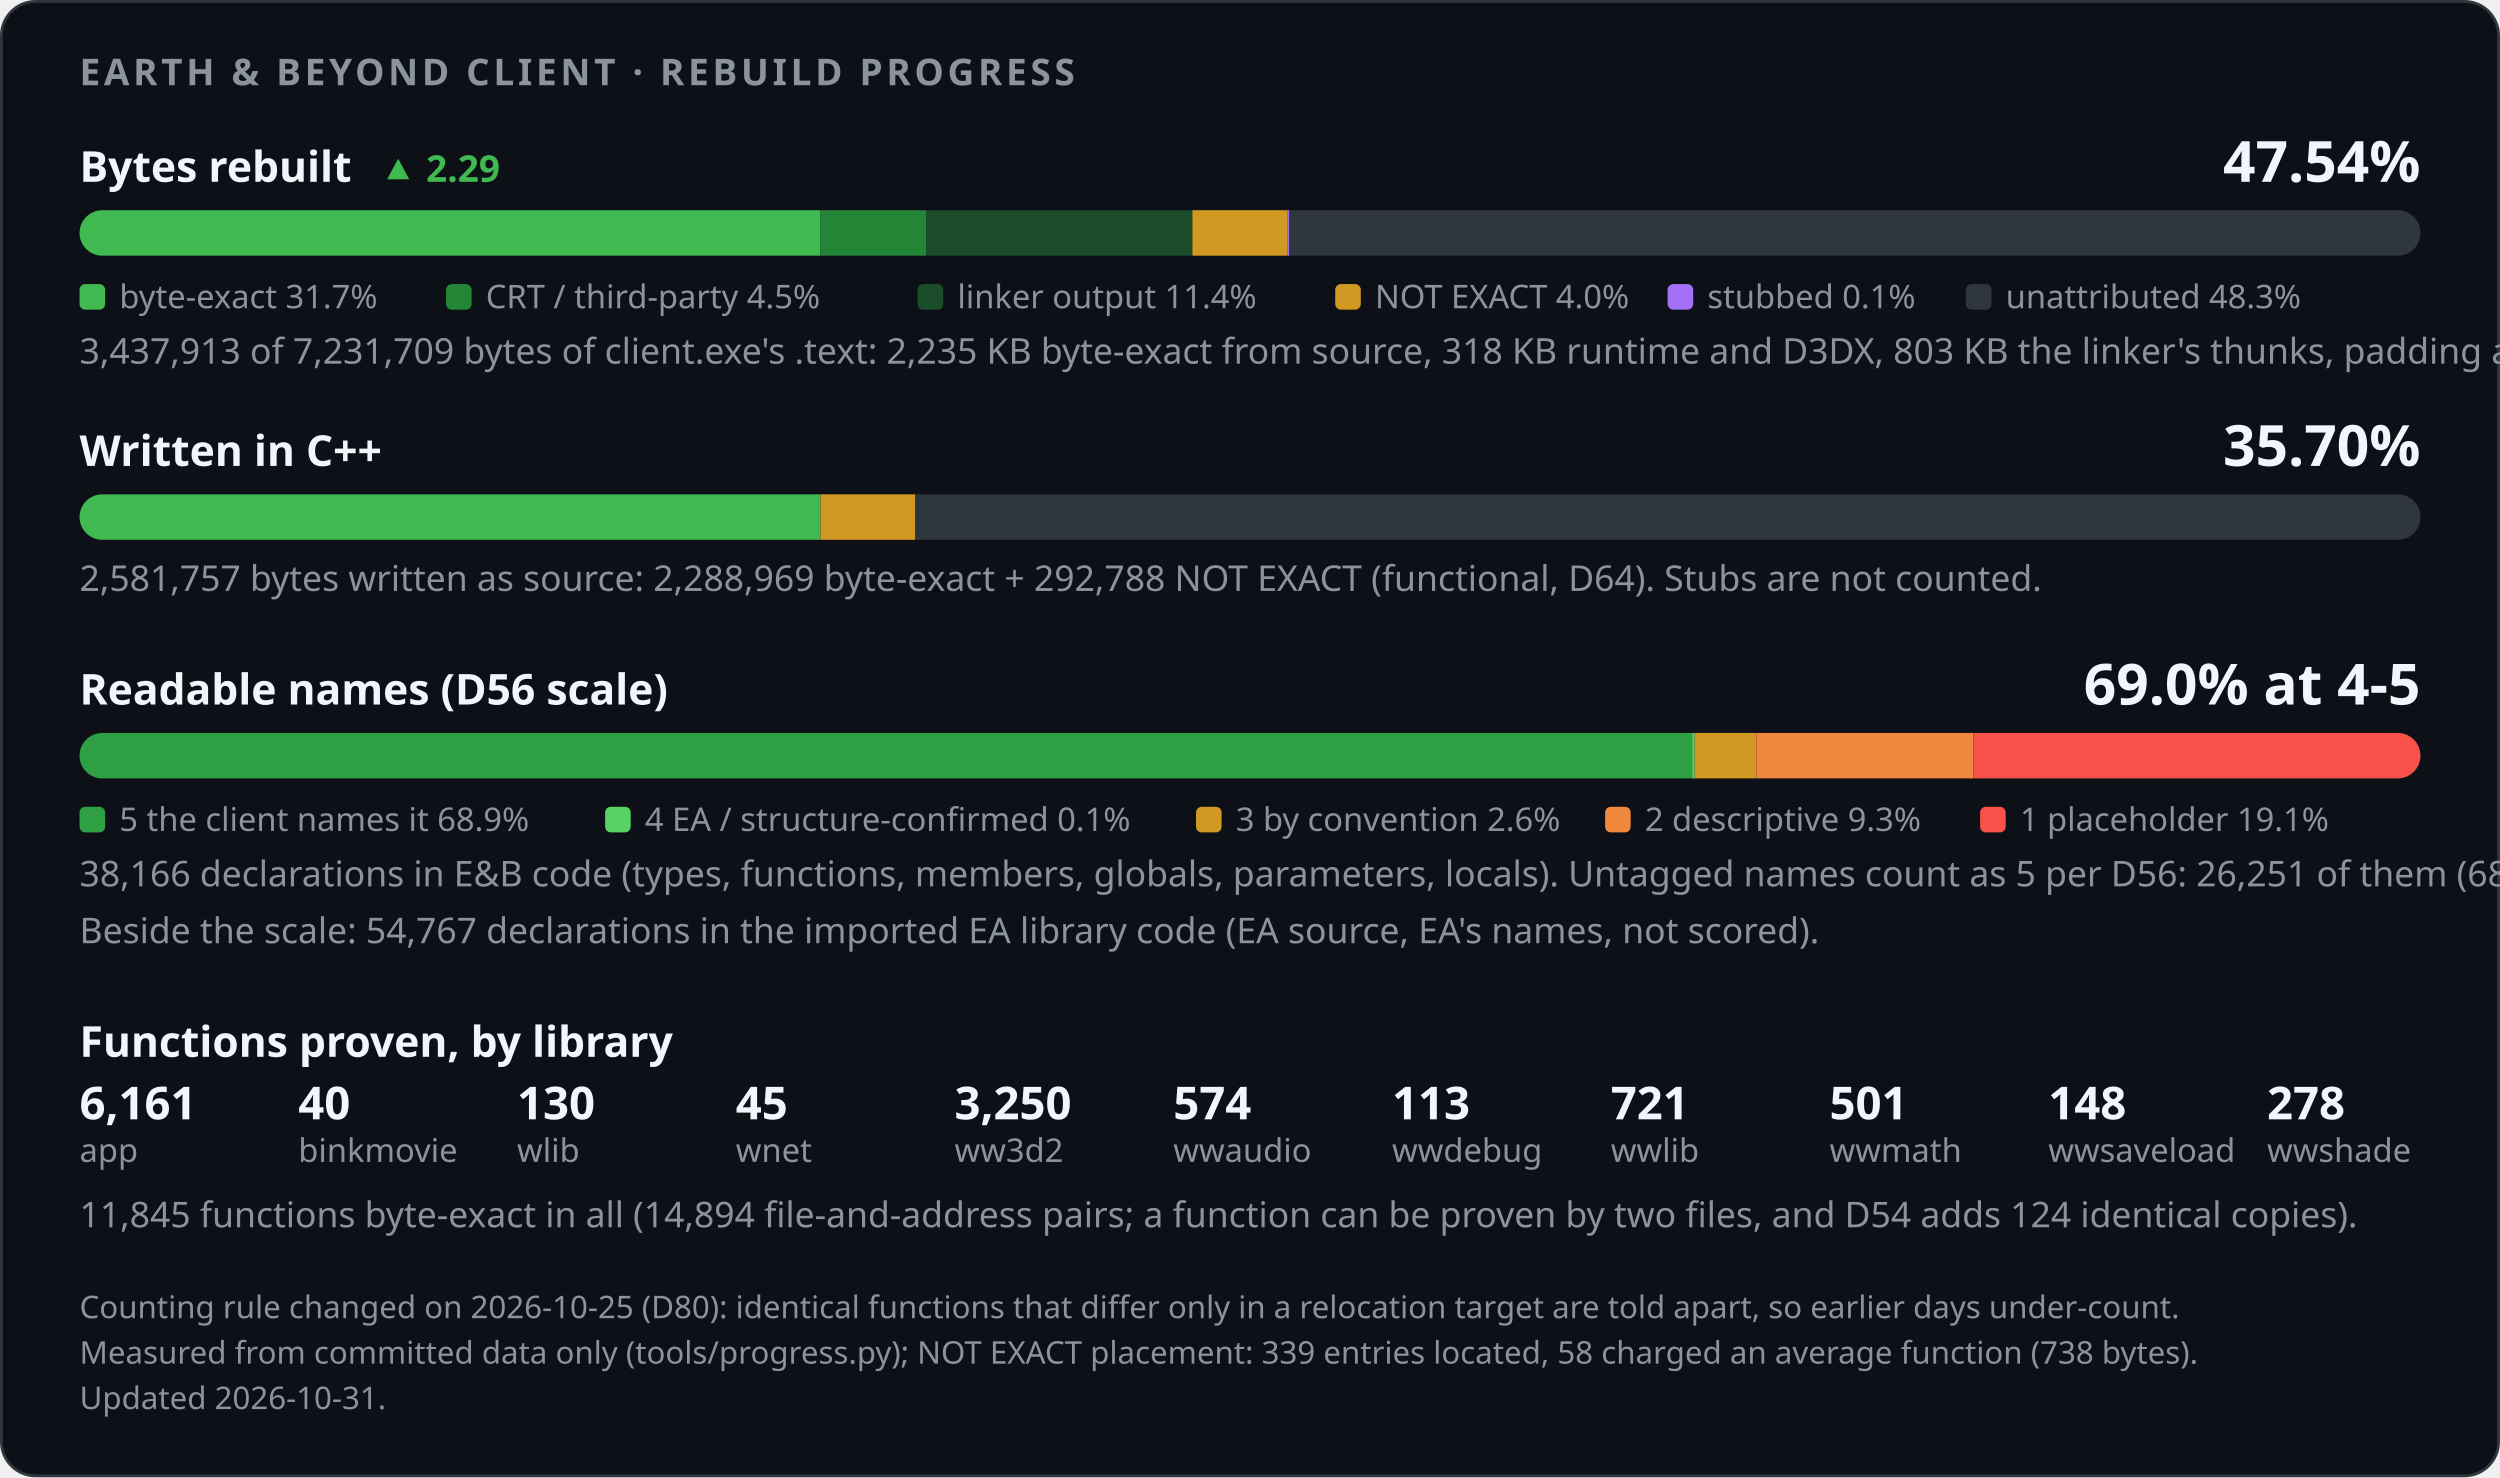
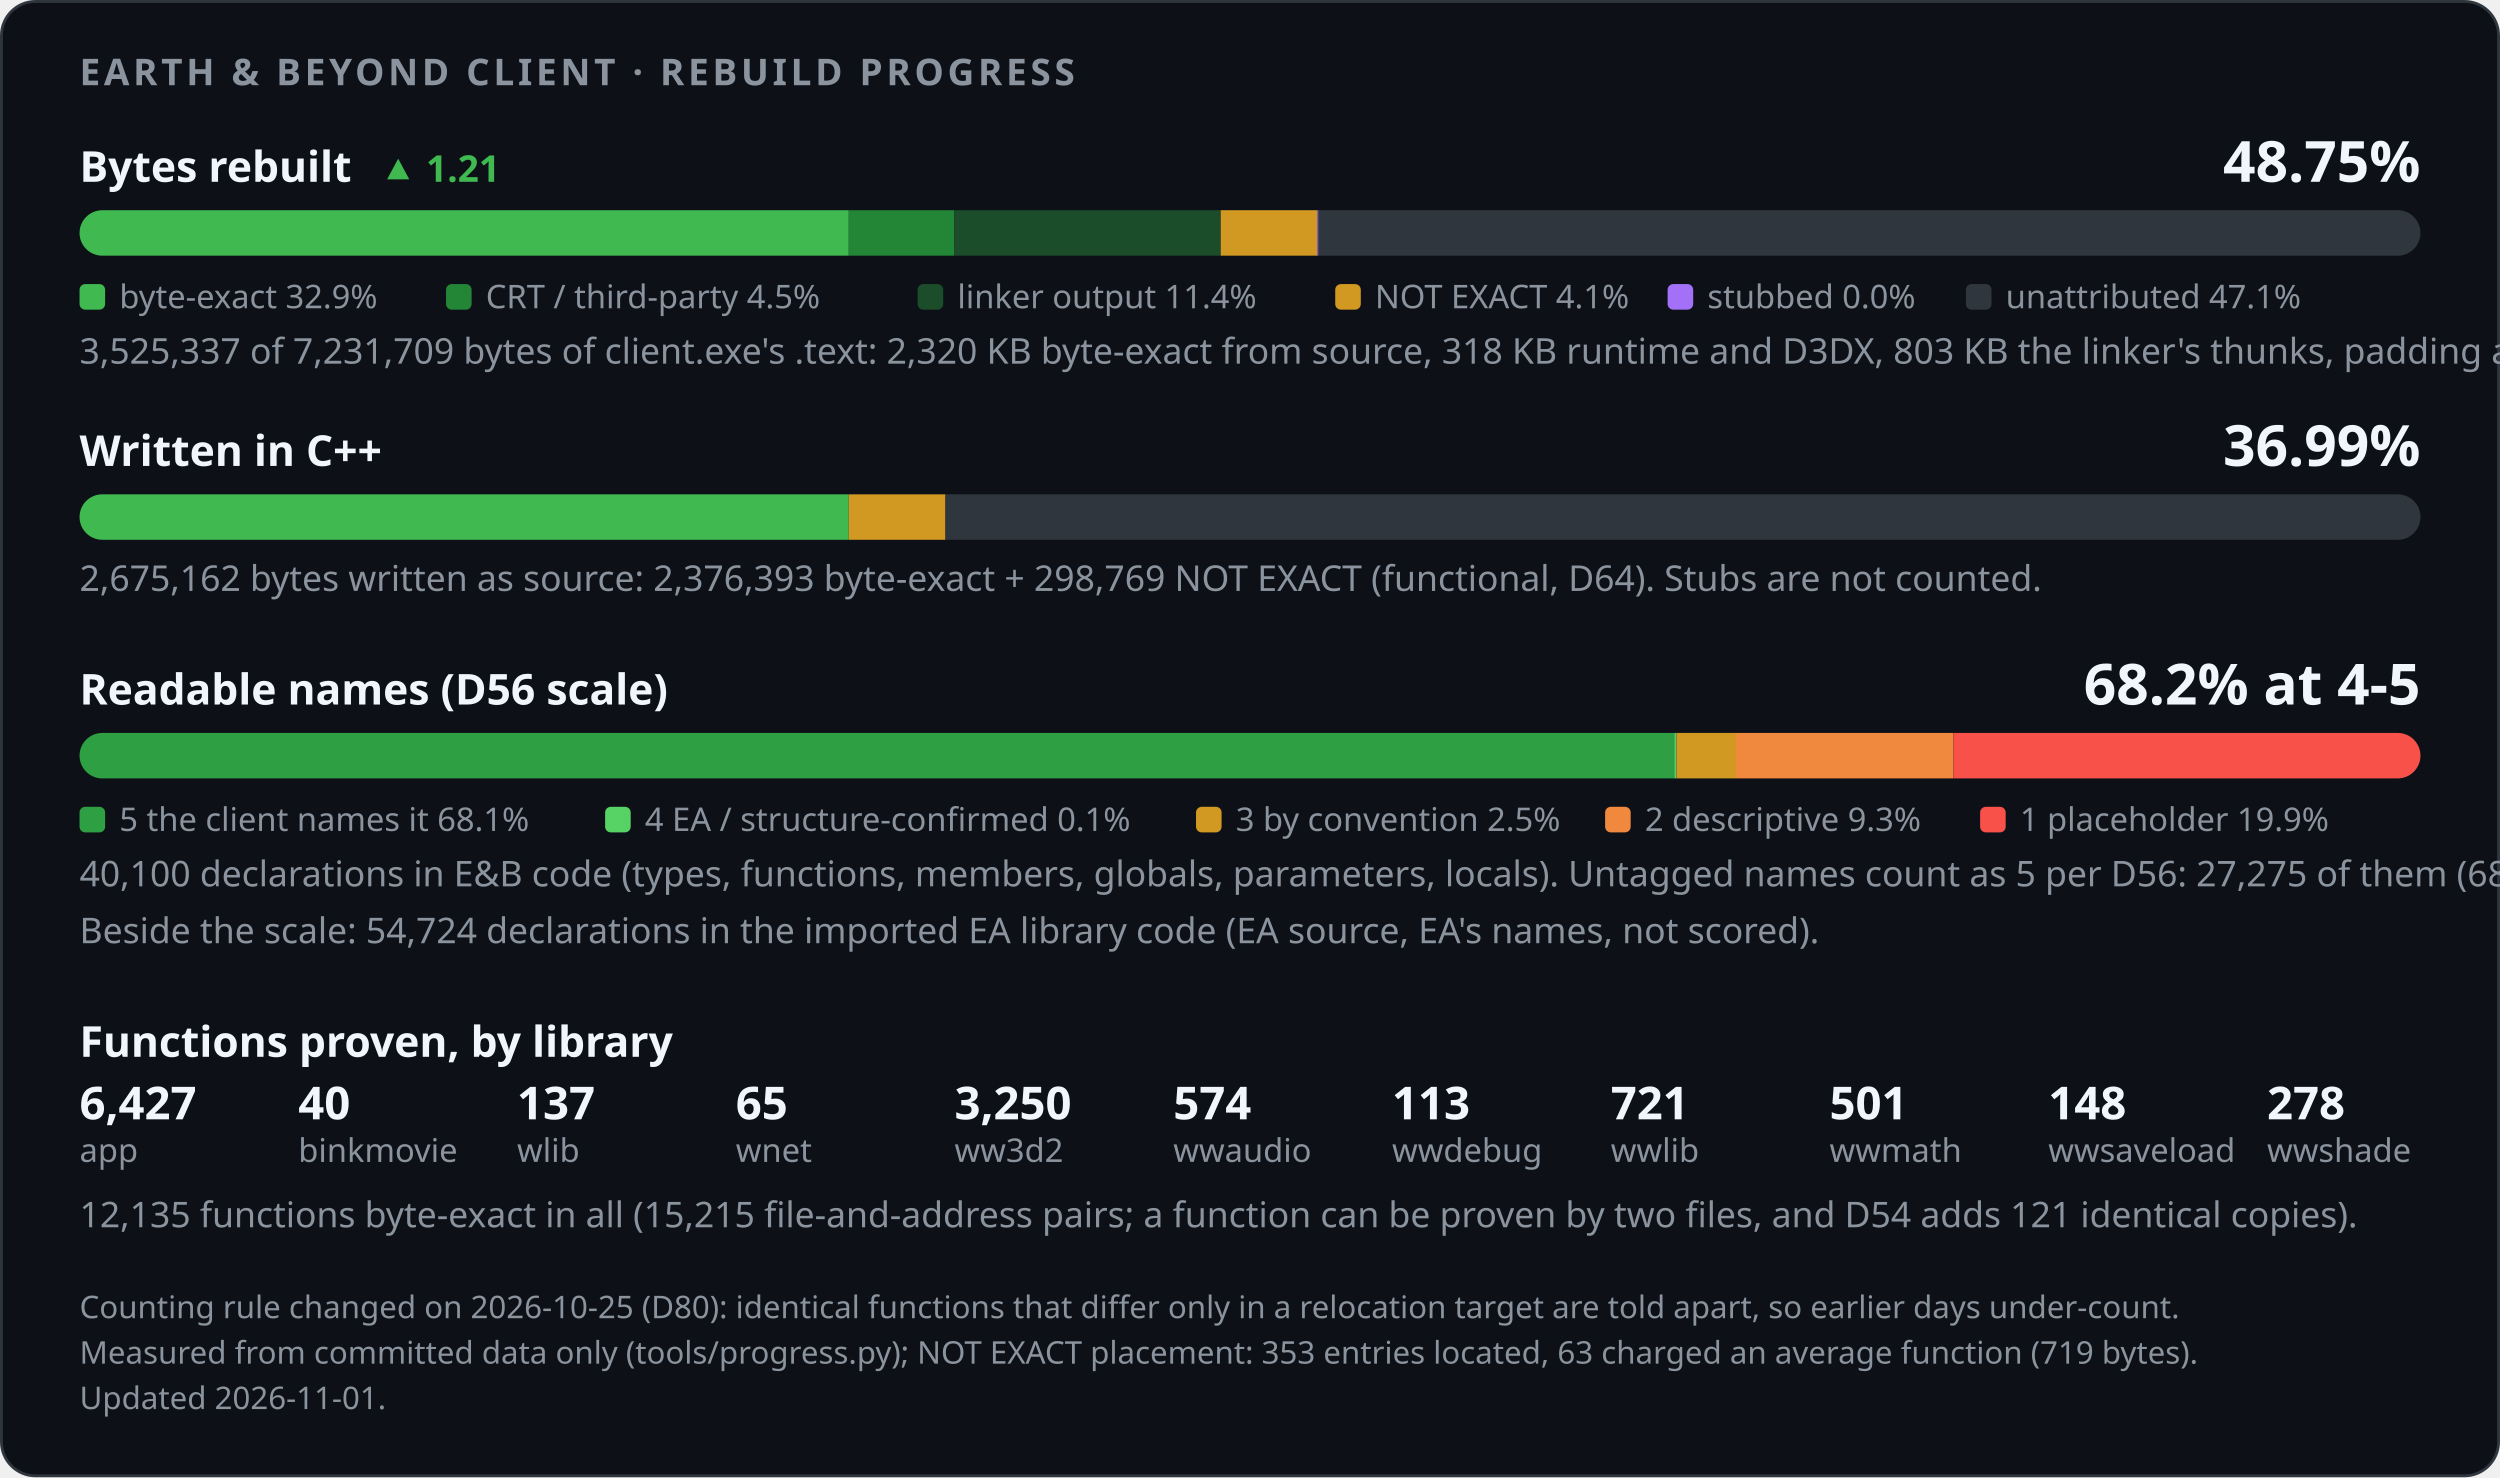
<svg xmlns="http://www.w3.org/2000/svg" width="880" height="520" viewBox="0 0 880 520" role="img" aria-labelledby="title desc">
  <style>
    .card { fill: #0d1117; stroke: #30363d; } .strong { fill: #f0f6fc; } .muted { fill: #8b949e; }
    .grid { stroke: #30363d; } .up { fill: #3fb950; } .down { fill: #f85149; }
    .s-exact { fill: #3fb950; } .s-notexact { fill: #d29922; } .s-stub { fill: #a371f7; }
    .s-third { fill: #238636; } .s-linker { fill: #1b4d2b; } .s-unattr { fill: #30363d; }
    .l-exact { stroke: #3fb950; } .l-written { stroke: #58a6ff; }
    @media (prefers-color-scheme: light) {
      .card { fill: #ffffff; stroke: #d0d7de; } .strong { fill: #1f2328; } .muted { fill: #59636e; }
      .grid { stroke: #d0d7de; } .up { fill: #1a7f37; } .down { fill: #cf222e; }
      .s-exact { fill: #1a7f37; } .s-third { fill: #4ac26b; } .s-linker { fill: #aceebb; } .s-unattr { fill: #d0d7de; }
      .l-exact { stroke: #1a7f37; } .l-written { stroke: #0969da; }
    }
  </style>
  <rect class="card" x="0.5" y="0.5" width="879" height="519" rx="12" />
  <g font-family="-apple-system,BlinkMacSystemFont,'Segoe UI','Noto Sans',Helvetica,Arial,sans-serif">
    <text x="28" y="30" class="muted" font-size="13" font-weight="600" letter-spacing="1.3">EARTH &amp; BEYOND CLIENT · REBUILD PROGRESS</text>
-     <text x="28" y="64" class="strong" font-size="15" font-weight="600">Bytes rebuilt<tspan class="up" dx="10" font-size="13" font-weight="600">▲ 2.29</tspan>
+     <text x="28" y="64" class="strong" font-size="15" font-weight="600">Bytes rebuilt<tspan class="up" dx="10" font-size="13" font-weight="600">▲ 1.21</tspan>
    </text>
-     <text x="852" y="64" class="strong" font-size="20" font-weight="700" text-anchor="end">47.54%</text>
+     <text x="852" y="64" class="strong" font-size="20" font-weight="700" text-anchor="end">48.75%</text>
    <clipPath id="clip74">
      <rect x="28" y="74" width="824" height="16" rx="8.0" />
    </clipPath>
    <g clip-path="url(#clip74)">
-       <rect x="28.00" y="74" width="260.81" height="16" class="s-exact" />
-       <rect x="288.81" y="74" width="37.17" height="16" class="s-third" />
-       <rect x="325.98" y="74" width="93.74" height="16" class="s-linker" />
-       <rect x="419.72" y="74" width="33.36" height="16" class="s-notexact" />
-       <rect x="453.09" y="74" width="0.77" height="16" class="s-stub" />
-       <rect x="453.85" y="74" width="398.15" height="16" class="s-unattr" />
+       <rect x="28.00" y="74" width="270.77" height="16" class="s-exact" />
+       <rect x="298.77" y="74" width="37.17" height="16" class="s-third" />
+       <rect x="335.94" y="74" width="93.74" height="16" class="s-linker" />
+       <rect x="429.69" y="74" width="34.04" height="16" class="s-notexact" />
+       <rect x="463.73" y="74" width="0.41" height="16" class="s-stub" />
+       <rect x="464.14" y="74" width="387.86" height="16" class="s-unattr" />
    </g>
    <rect x="28" y="100" width="9" height="9" rx="2" class="s-exact" />
-     <text x="42" y="108.5" class="muted" font-size="11.5">byte-exact 31.7%</text>
+     <text x="42" y="108.5" class="muted" font-size="11.5">byte-exact 32.9%</text>
    <rect x="157" y="100" width="9" height="9" rx="2" class="s-third" />
    <text x="171" y="108.5" class="muted" font-size="11.5">CRT / third-party 4.5%</text>
    <rect x="323" y="100" width="9" height="9" rx="2" class="s-linker" />
    <text x="337" y="108.5" class="muted" font-size="11.5">linker output 11.4%</text>
    <rect x="470" y="100" width="9" height="9" rx="2" class="s-notexact" />
-     <text x="484" y="108.5" class="muted" font-size="11.5">NOT EXACT 4.0%</text>
+     <text x="484" y="108.5" class="muted" font-size="11.5">NOT EXACT 4.1%</text>
    <rect x="587" y="100" width="9" height="9" rx="2" class="s-stub" />
-     <text x="601" y="108.5" class="muted" font-size="11.5">stubbed 0.1%</text>
+     <text x="601" y="108.5" class="muted" font-size="11.5">stubbed 0.0%</text>
    <rect x="692" y="100" width="9" height="9" rx="2" class="s-unattr" />
-     <text x="706" y="108.5" class="muted" font-size="11.5">unattributed 48.3%</text>
-     <text x="28" y="128" class="muted" font-size="12.5">3,437,913 of 7,231,709 bytes of client.exe's .text: 2,235 KB byte-exact from source, 318 KB runtime and D3DX, 803 KB the linker's thunks, padding and EH stubs.</text>
+     <text x="706" y="108.5" class="muted" font-size="11.5">unattributed 47.1%</text>
+     <text x="28" y="128" class="muted" font-size="12.5">3,525,337 of 7,231,709 bytes of client.exe's .text: 2,320 KB byte-exact from source, 318 KB runtime and D3DX, 803 KB the linker's thunks, padding and EH stubs.</text>
    <text x="28" y="164" class="strong" font-size="15" font-weight="600">Written in C++</text>
-     <text x="852" y="164" class="strong" font-size="20" font-weight="700" text-anchor="end">35.70%</text>
+     <text x="852" y="164" class="strong" font-size="20" font-weight="700" text-anchor="end">36.99%</text>
    <clipPath id="clip174">
      <rect x="28" y="174" width="824" height="16" rx="8.0" />
    </clipPath>
    <g clip-path="url(#clip174)">
-       <rect x="28.00" y="174" width="260.81" height="16" class="s-exact" />
-       <rect x="288.81" y="174" width="33.36" height="16" class="s-notexact" />
-       <rect x="322.17" y="174" width="529.83" height="16" class="s-unattr" />
+       <rect x="28.00" y="174" width="270.77" height="16" class="s-exact" />
+       <rect x="298.77" y="174" width="34.04" height="16" class="s-notexact" />
+       <rect x="332.82" y="174" width="519.18" height="16" class="s-unattr" />
    </g>
-     <text x="28" y="208" class="muted" font-size="12.5">2,581,757 bytes written as source: 2,288,969 byte-exact + 292,788 NOT EXACT (functional, D64). Stubs are not counted.</text>
+     <text x="28" y="208" class="muted" font-size="12.5">2,675,162 bytes written as source: 2,376,393 byte-exact + 298,769 NOT EXACT (functional, D64). Stubs are not counted.</text>
    <text x="28" y="248" class="strong" font-size="15" font-weight="600">Readable names (D56 scale)</text>
-     <text x="852" y="248" class="strong" font-size="20" font-weight="700" text-anchor="end">69.0% at 4-5</text>
+     <text x="852" y="248" class="strong" font-size="20" font-weight="700" text-anchor="end">68.2% at 4-5</text>
    <clipPath id="clip258">
      <rect x="28" y="258" width="824" height="16" rx="8.0" />
    </clipPath>
    <g clip-path="url(#clip258)">
-       <rect x="28.00" y="258" width="567.62" height="16" fill="#2ea043" />
-       <rect x="595.62" y="258" width="0.91" height="16" fill="#56d364" />
-       <rect x="596.53" y="258" width="21.70" height="16" fill="#d29922" />
-       <rect x="618.22" y="258" width="76.36" height="16" fill="#f0883e" />
-       <rect x="694.59" y="258" width="157.41" height="16" fill="#f85149" />
+       <rect x="28.00" y="258" width="561.33" height="16" fill="#2ea043" />
+       <rect x="589.33" y="258" width="0.80" height="16" fill="#56d364" />
+       <rect x="590.13" y="258" width="20.94" height="16" fill="#d29922" />
+       <rect x="611.07" y="258" width="76.56" height="16" fill="#f0883e" />
+       <rect x="687.63" y="258" width="164.37" height="16" fill="#f85149" />
    </g>
    <rect x="28" y="284" width="9" height="9" rx="2" fill="#2ea043" />
-     <text x="42" y="292.5" class="muted" font-size="11.5">5 the client names it 68.9%</text>
+     <text x="42" y="292.5" class="muted" font-size="11.5">5 the client names it 68.1%</text>
    <rect x="213" y="284" width="9" height="9" rx="2" fill="#56d364" />
    <text x="227" y="292.5" class="muted" font-size="11.5">4 EA / structure-confirmed 0.1%</text>
    <rect x="421" y="284" width="9" height="9" rx="2" fill="#d29922" />
-     <text x="435" y="292.5" class="muted" font-size="11.5">3 by convention 2.6%</text>
+     <text x="435" y="292.5" class="muted" font-size="11.5">3 by convention 2.5%</text>
    <rect x="565" y="284" width="9" height="9" rx="2" fill="#f0883e" />
    <text x="579" y="292.5" class="muted" font-size="11.5">2 descriptive 9.3%</text>
    <rect x="697" y="284" width="9" height="9" rx="2" fill="#f85149" />
-     <text x="711" y="292.5" class="muted" font-size="11.5">1 placeholder 19.1%</text>
-     <text x="28" y="312" class="muted" font-size="12.5">38,166 declarations in E&amp;B code (types, functions, members, globals, parameters, locals). Untagged names count as 5 per D56: 26,251 of them (68.8%).</text>
-     <text x="28" y="332" class="muted" font-size="12.5">Beside the scale: 54,767 declarations in the imported EA library code (EA source, EA's names, not scored).</text>
+     <text x="711" y="292.5" class="muted" font-size="11.5">1 placeholder 19.9%</text>
+     <text x="28" y="312" class="muted" font-size="12.5">40,100 declarations in E&amp;B code (types, functions, members, globals, parameters, locals). Untagged names count as 5 per D56: 27,275 of them (68.0%).</text>
+     <text x="28" y="332" class="muted" font-size="12.5">Beside the scale: 54,724 declarations in the imported EA library code (EA source, EA's names, not scored).</text>
    <text x="28" y="372" class="strong" font-size="15" font-weight="600">Functions proven, by library</text>
-     <text x="28" y="394" class="strong" font-size="16" font-weight="700">6,161</text>
+     <text x="28" y="394" class="strong" font-size="16" font-weight="700">6,427</text>
    <text x="28" y="409" class="muted" font-size="11.5">app</text>
    <text x="105" y="394" class="strong" font-size="16" font-weight="700">40</text>
    <text x="105" y="409" class="muted" font-size="11.5">binkmovie</text>
-     <text x="182" y="394" class="strong" font-size="16" font-weight="700">130</text>
+     <text x="182" y="394" class="strong" font-size="16" font-weight="700">137</text>
    <text x="182" y="409" class="muted" font-size="11.5">wlib</text>
-     <text x="259" y="394" class="strong" font-size="16" font-weight="700">45</text>
+     <text x="259" y="394" class="strong" font-size="16" font-weight="700">65</text>
    <text x="259" y="409" class="muted" font-size="11.5">wnet</text>
    <text x="336" y="394" class="strong" font-size="16" font-weight="700">3,250</text>
    <text x="336" y="409" class="muted" font-size="11.5">ww3d2</text>
    <text x="413" y="394" class="strong" font-size="16" font-weight="700">574</text>
    <text x="413" y="409" class="muted" font-size="11.5">wwaudio</text>
    <text x="490" y="394" class="strong" font-size="16" font-weight="700">113</text>
    <text x="490" y="409" class="muted" font-size="11.5">wwdebug</text>
    <text x="567" y="394" class="strong" font-size="16" font-weight="700">721</text>
    <text x="567" y="409" class="muted" font-size="11.5">wwlib</text>
    <text x="644" y="394" class="strong" font-size="16" font-weight="700">501</text>
    <text x="644" y="409" class="muted" font-size="11.5">wwmath</text>
    <text x="721" y="394" class="strong" font-size="16" font-weight="700">148</text>
    <text x="721" y="409" class="muted" font-size="11.5">wwsaveload</text>
    <text x="798" y="394" class="strong" font-size="16" font-weight="700">278</text>
    <text x="798" y="409" class="muted" font-size="11.5">wwshade</text>
-     <text x="28" y="432" class="muted" font-size="12.5">11,845 functions byte-exact in all (14,894 file-and-address pairs; a function can be proven by two files, and D54 adds 124 identical copies).</text>
+     <text x="28" y="432" class="muted" font-size="12.5">12,135 functions byte-exact in all (15,215 file-and-address pairs; a function can be proven by two files, and D54 adds 121 identical copies).</text>
    <text x="28" y="464" class="muted" font-size="11">Counting rule changed on 2026-10-25 (D80): identical functions that differ only in a relocation target are told apart, so earlier days under-count.</text>
-     <text x="28" y="480" class="muted" font-size="11">Measured from committed data only (tools/progress.py); NOT EXACT placement: 339 entries located, 58 charged an average function (738 bytes).</text>
-     <text x="28" y="496" class="muted" font-size="11">Updated 2026-10-31.</text>
+     <text x="28" y="480" class="muted" font-size="11">Measured from committed data only (tools/progress.py); NOT EXACT placement: 353 entries located, 63 charged an average function (719 bytes).</text>
+     <text x="28" y="496" class="muted" font-size="11">Updated 2026-11-01.</text>
  </g>
</svg>
